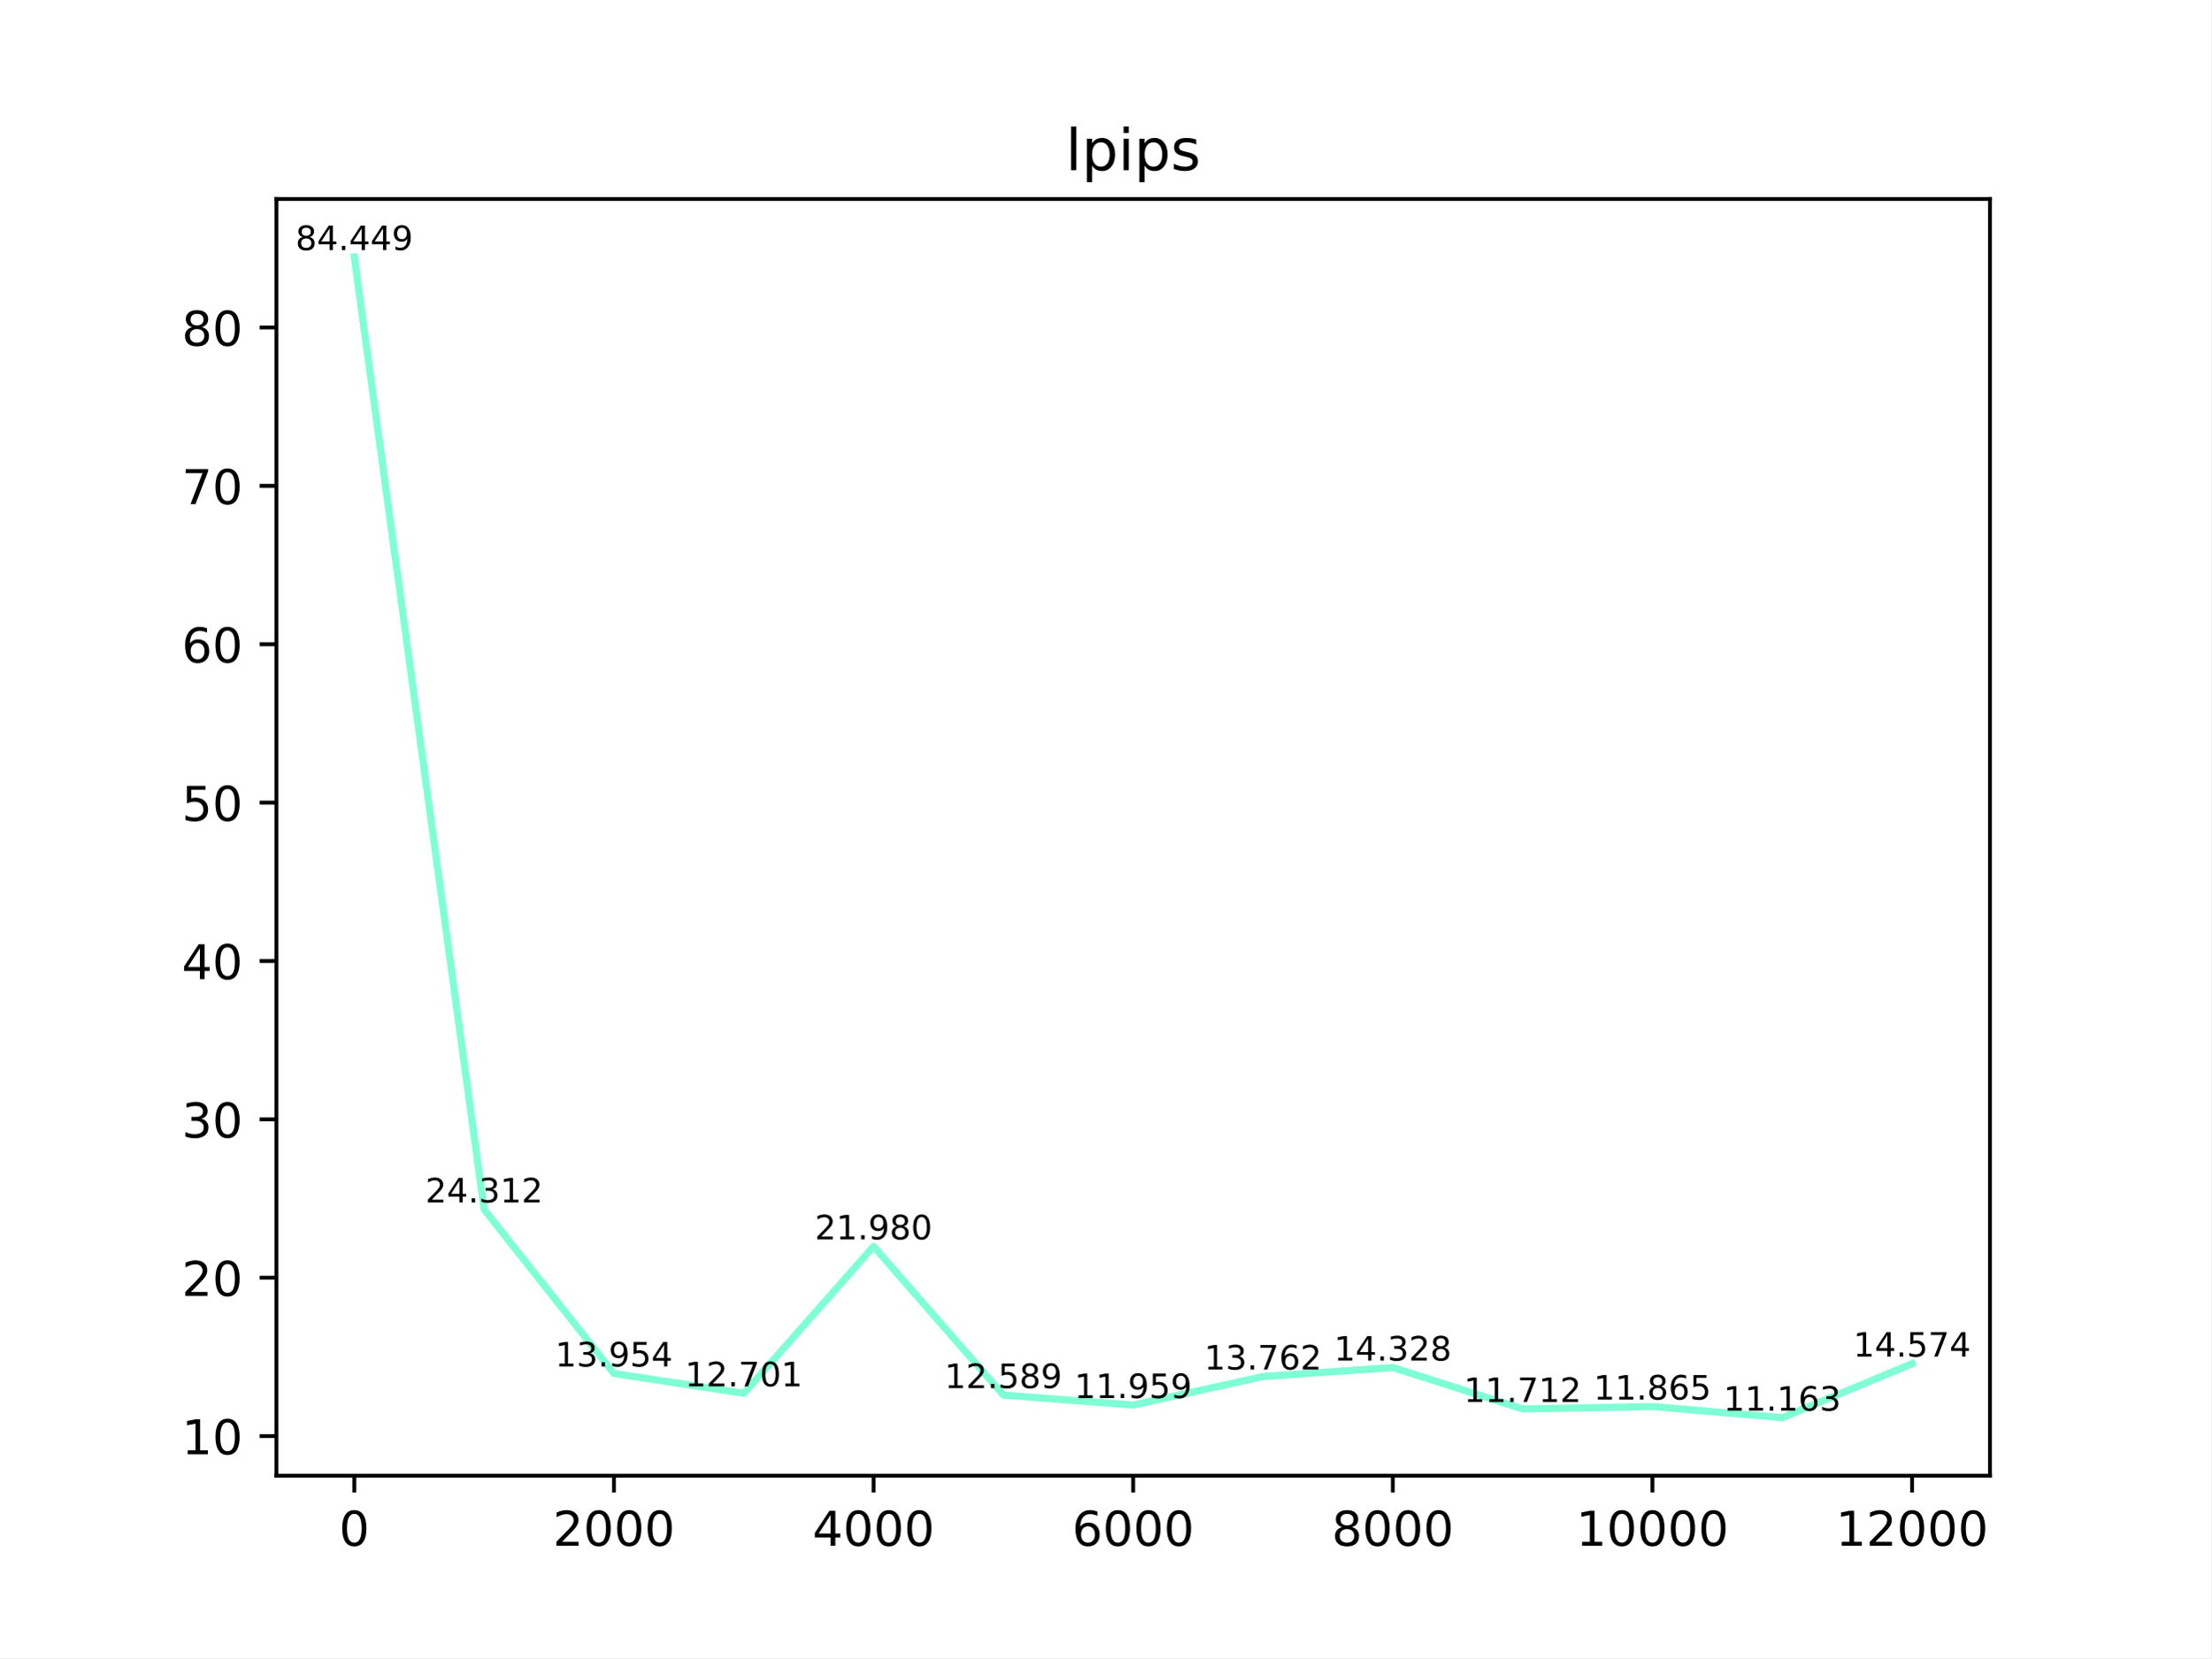
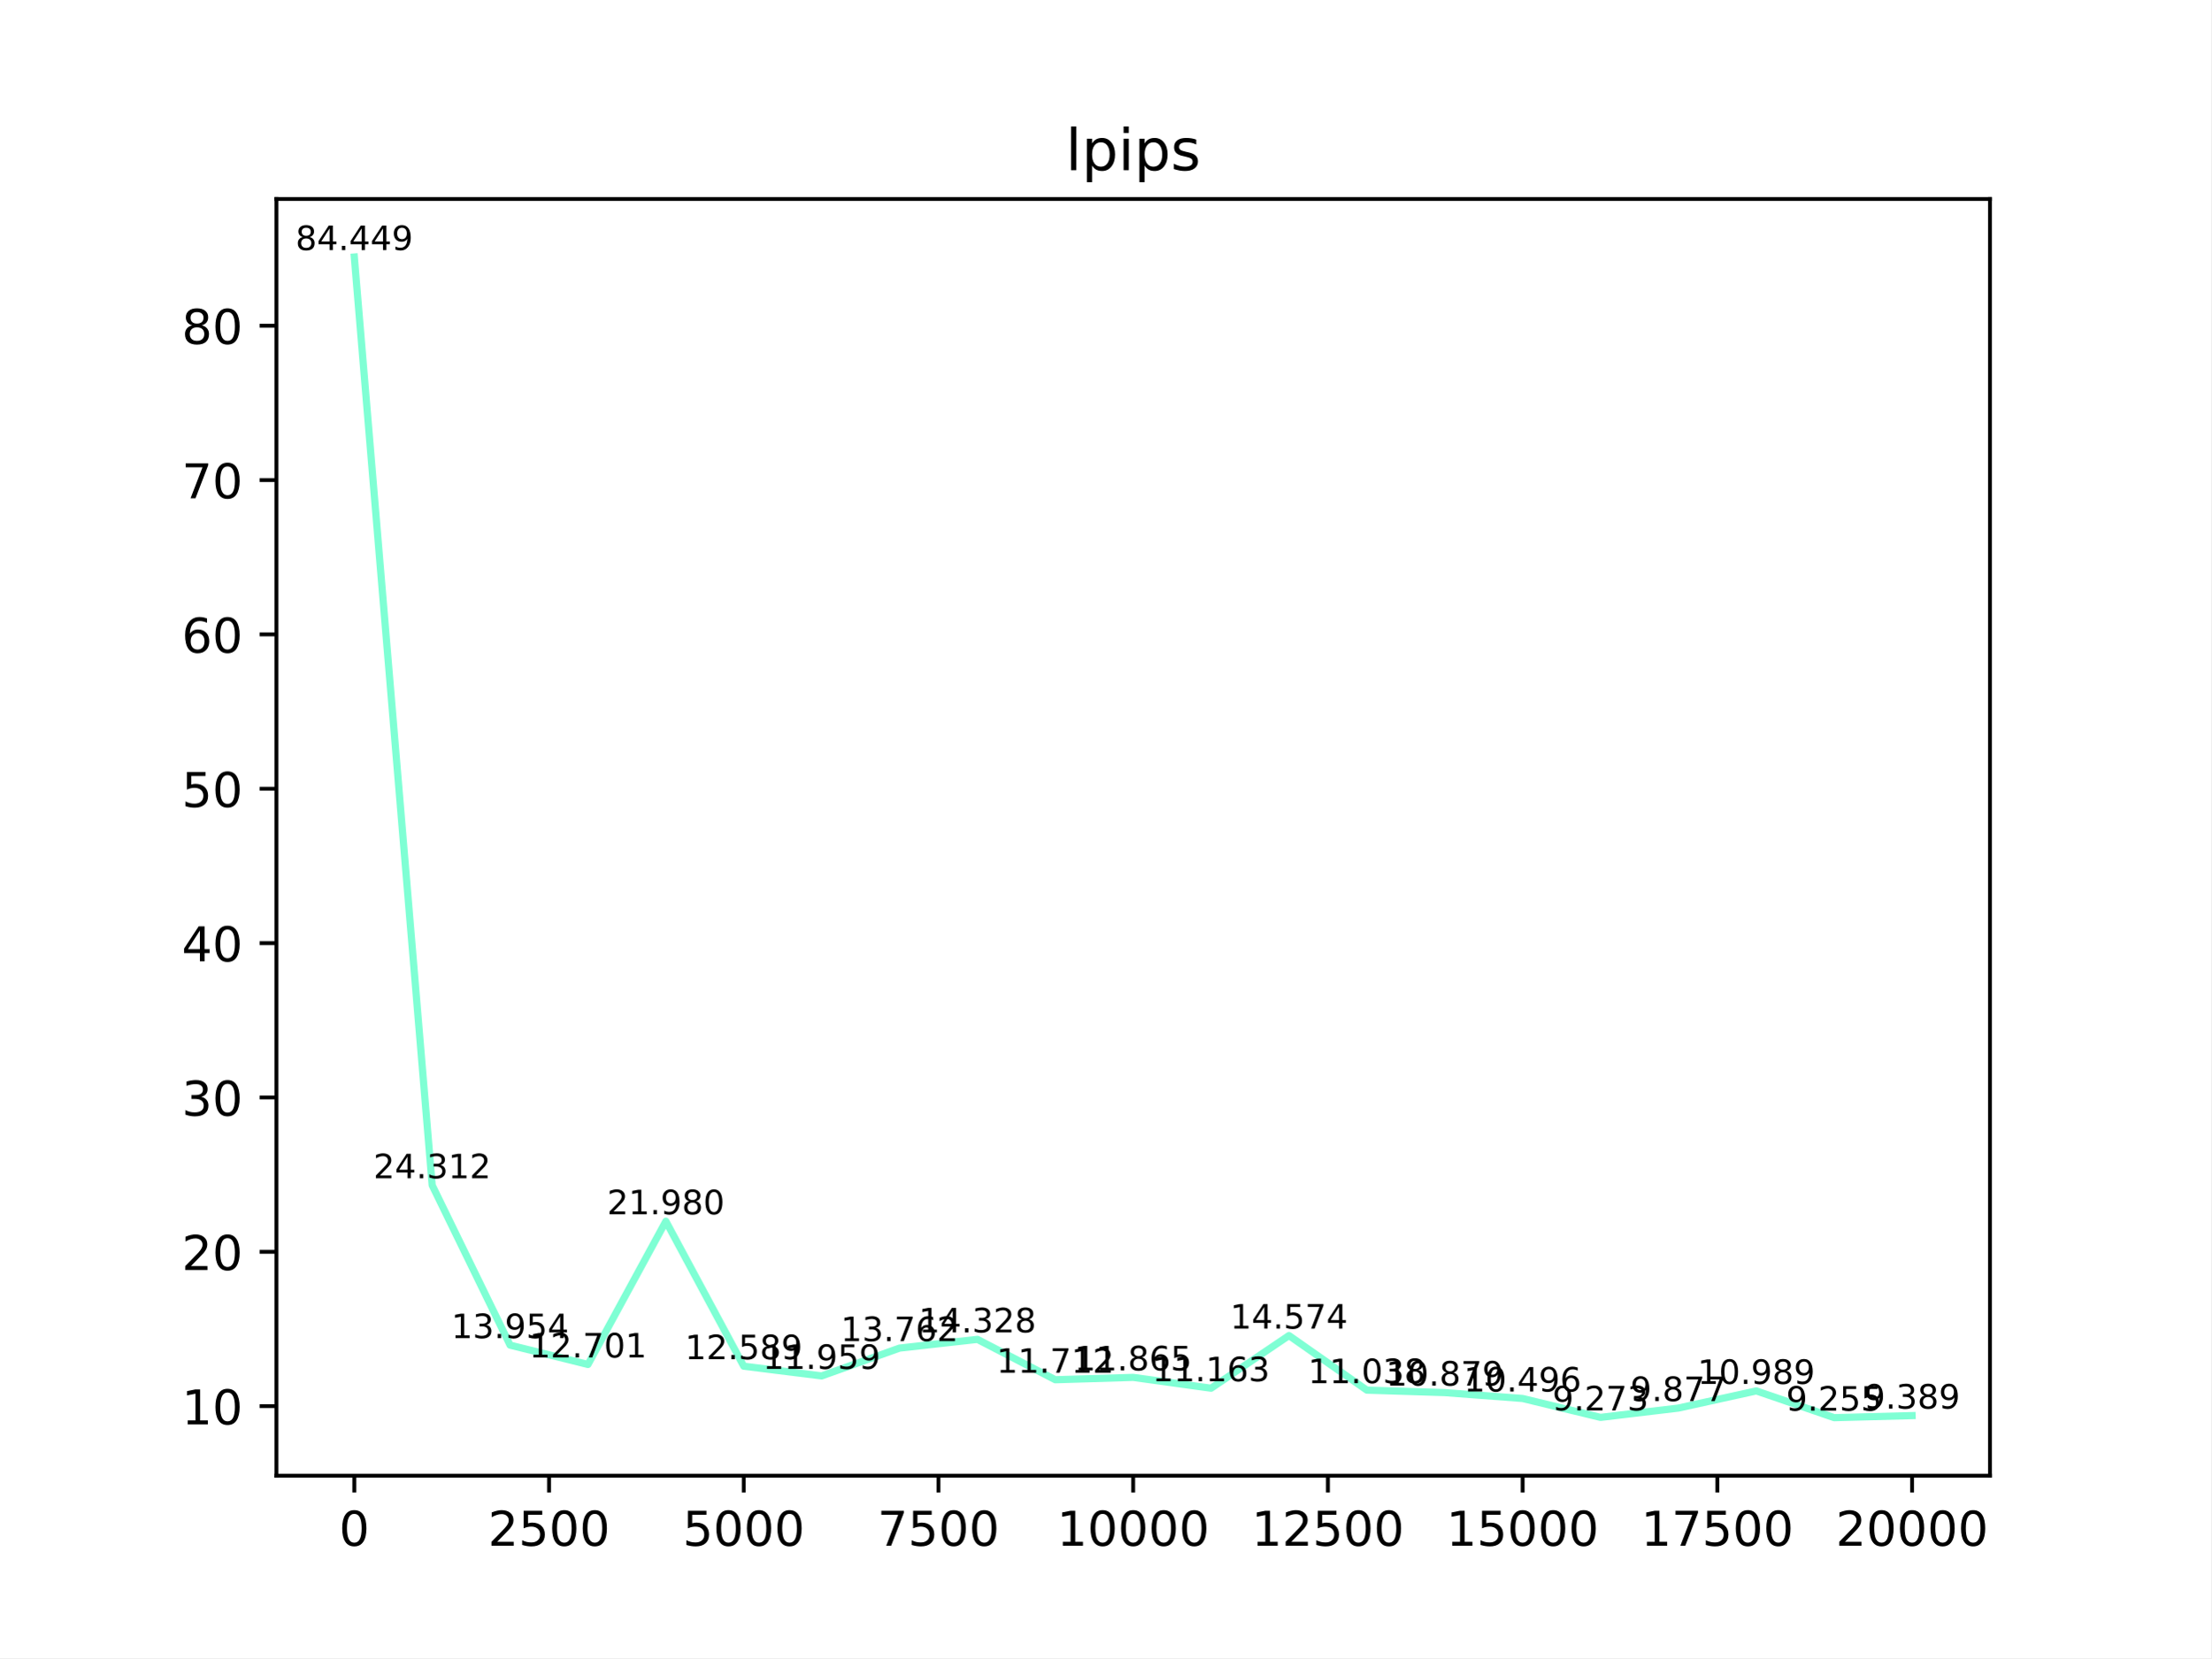
<svg xmlns="http://www.w3.org/2000/svg" xmlns:xlink="http://www.w3.org/1999/xlink" width="460.8pt" height="345.6pt" viewBox="0 0 460.8 345.6" version="1.1">
  <defs>
    <style type="text/css">*{stroke-linejoin: round; stroke-linecap: butt}</style>
  </defs>
  <g id="figure_1">
    <g id="patch_1">
      <path d="M 0 345.6  L 460.8 345.6  L 460.8 0  L 0 0  z " style="fill: #ffffff" />
    </g>
    <g id="axes_1">
      <g id="patch_2">
        <path d="M 57.6 307.584  L 414.72 307.584  L 414.72 41.472  L 57.6 41.472  z " style="fill: #ffffff" />
      </g>
      <g id="matplotlib.axis_1">
        <g id="xtick_1">
          <g id="line2d_1">
            <defs>
-               <path id="m5205b7ef5d" d="M 0 0  L 0 3.5  " style="stroke: #000000; stroke-width: 0.8" />
+               <path id="mec52e65828" d="M 0 0  L 0 3.5  " style="stroke: #000000; stroke-width: 0.8" />
            </defs>
            <g>
-               <use xlink:href="#m5205b7ef5d" x="73.833" y="307.584" style="stroke: #000000; stroke-width: 0.8" />
+               <use xlink:href="#mec52e65828" x="73.833" y="307.584" style="stroke: #000000; stroke-width: 0.8" />
            </g>
          </g>
          <g id="text_1">
            <g transform="translate(70.65148 322.1824)scale(0.1 -0.1)">
              <defs>
                <path id="DejaVuSans-30" d="M 2034 4250  Q 1547 4250 1301 3770  Q 1056 3291 1056 2328  Q 1056 1369 1301 889  Q 1547 409 2034 409  Q 2525 409 2770 889  Q 3016 1369 3016 2328  Q 3016 3291 2770 3770  Q 2525 4250 2034 4250  z M 2034 4750  Q 2819 4750 3233 4129  Q 3647 3509 3647 2328  Q 3647 1150 3233 529  Q 2819 -91 2034 -91  Q 1250 -91 836 529  Q 422 1150 422 2328  Q 422 3509 836 4129  Q 1250 4750 2034 4750  z " transform="scale(0.015625)" />
              </defs>
              <use xlink:href="#DejaVuSans-30" />
            </g>
          </g>
        </g>
        <g id="xtick_2">
          <g id="line2d_2">
            <g>
-               <use xlink:href="#m5205b7ef5d" x="127.942" y="307.584" style="stroke: #000000; stroke-width: 0.8" />
+               <use xlink:href="#mec52e65828" x="114.415" y="307.584" style="stroke: #000000; stroke-width: 0.8" />
            </g>
          </g>
          <g id="text_2">
-             <g transform="translate(115.2168 322.1824)scale(0.1 -0.1)">
+             <g transform="translate(101.6895 322.1824)scale(0.1 -0.1)">
              <defs>
                <path id="DejaVuSans-32" d="M 1228 531  L 3431 531  L 3431 0  L 469 0  L 469 531  Q 828 903 1448 1529  Q 2069 2156 2228 2338  Q 2531 2678 2651 2914  Q 2772 3150 2772 3378  Q 2772 3750 2511 3984  Q 2250 4219 1831 4219  Q 1534 4219 1204 4116  Q 875 4013 500 3803  L 500 4441  Q 881 4594 1212 4672  Q 1544 4750 1819 4750  Q 2544 4750 2975 4387  Q 3406 4025 3406 3419  Q 3406 3131 3298 2873  Q 3191 2616 2906 2266  Q 2828 2175 2409 1742  Q 1991 1309 1228 531  z " transform="scale(0.015625)" />
+                 <path id="DejaVuSans-35" d="M 691 4666  L 3169 4666  L 3169 4134  L 1269 4134  L 1269 2991  Q 1406 3038 1543 3061  Q 1681 3084 1819 3084  Q 2600 3084 3056 2656  Q 3513 2228 3513 1497  Q 3513 744 3044 326  Q 2575 -91 1722 -91  Q 1428 -91 1123 -41  Q 819 9 494 109  L 494 744  Q 775 591 1075 516  Q 1375 441 1709 441  Q 2250 441 2565 725  Q 2881 1009 2881 1497  Q 2881 1984 2565 2268  Q 2250 2553 1709 2553  Q 1456 2553 1204 2497  Q 953 2441 691 2322  L 691 4666  z " transform="scale(0.015625)" />
              </defs>
              <use xlink:href="#DejaVuSans-32" />
-               <use xlink:href="#DejaVuSans-30" x="63.623" />
+               <use xlink:href="#DejaVuSans-35" x="63.623" />
              <use xlink:href="#DejaVuSans-30" x="127.246" />
              <use xlink:href="#DejaVuSans-30" x="190.869" />
            </g>
          </g>
        </g>
        <g id="xtick_3">
          <g id="line2d_3">
            <g>
-               <use xlink:href="#m5205b7ef5d" x="182.051" y="307.584" style="stroke: #000000; stroke-width: 0.8" />
+               <use xlink:href="#mec52e65828" x="154.996" y="307.584" style="stroke: #000000; stroke-width: 0.8" />
            </g>
          </g>
          <g id="text_3">
-             <g transform="translate(169.3259 322.1824)scale(0.1 -0.1)">
-               <defs>
-                 <path id="DejaVuSans-34" d="M 2419 4116  L 825 1625  L 2419 1625  L 2419 4116  z M 2253 4666  L 3047 4666  L 3047 1625  L 3713 1625  L 3713 1100  L 3047 1100  L 3047 0  L 2419 0  L 2419 1100  L 313 1100  L 313 1709  L 2253 4666  z " transform="scale(0.015625)" />
-               </defs>
-               <use xlink:href="#DejaVuSans-34" />
+             <g transform="translate(142.2714 322.1824)scale(0.1 -0.1)">
+               <use xlink:href="#DejaVuSans-35" />
              <use xlink:href="#DejaVuSans-30" x="63.623" />
              <use xlink:href="#DejaVuSans-30" x="127.246" />
              <use xlink:href="#DejaVuSans-30" x="190.869" />
            </g>
          </g>
        </g>
        <g id="xtick_4">
          <g id="line2d_4">
            <g>
-               <use xlink:href="#m5205b7ef5d" x="236.16" y="307.584" style="stroke: #000000; stroke-width: 0.8" />
+               <use xlink:href="#mec52e65828" x="195.578" y="307.584" style="stroke: #000000; stroke-width: 0.8" />
            </g>
          </g>
          <g id="text_4">
-             <g transform="translate(223.435 322.1824)scale(0.1 -0.1)">
-               <defs>
-                 <path id="DejaVuSans-36" d="M 2113 2584  Q 1688 2584 1439 2293  Q 1191 2003 1191 1497  Q 1191 994 1439 701  Q 1688 409 2113 409  Q 2538 409 2786 701  Q 3034 994 3034 1497  Q 3034 2003 2786 2293  Q 2538 2584 2113 2584  z M 3366 4563  L 3366 3988  Q 3128 4100 2886 4159  Q 2644 4219 2406 4219  Q 1781 4219 1451 3797  Q 1122 3375 1075 2522  Q 1259 2794 1537 2939  Q 1816 3084 2150 3084  Q 2853 3084 3261 2657  Q 3669 2231 3669 1497  Q 3669 778 3244 343  Q 2819 -91 2113 -91  Q 1303 -91 875 529  Q 447 1150 447 2328  Q 447 3434 972 4092  Q 1497 4750 2381 4750  Q 2619 4750 2861 4703  Q 3103 4656 3366 4563  z " transform="scale(0.015625)" />
-               </defs>
-               <use xlink:href="#DejaVuSans-36" />
-               <use xlink:href="#DejaVuSans-30" x="63.623" />
+             <g transform="translate(182.8532 322.1824)scale(0.1 -0.1)">
+               <defs>
+                 <path id="DejaVuSans-37" d="M 525 4666  L 3525 4666  L 3525 4397  L 1831 0  L 1172 0  L 2766 4134  L 525 4134  L 525 4666  z " transform="scale(0.015625)" />
+               </defs>
+               <use xlink:href="#DejaVuSans-37" />
+               <use xlink:href="#DejaVuSans-35" x="63.623" />
              <use xlink:href="#DejaVuSans-30" x="127.246" />
              <use xlink:href="#DejaVuSans-30" x="190.869" />
            </g>
          </g>
        </g>
        <g id="xtick_5">
          <g id="line2d_5">
            <g>
-               <use xlink:href="#m5205b7ef5d" x="290.269" y="307.584" style="stroke: #000000; stroke-width: 0.8" />
+               <use xlink:href="#mec52e65828" x="236.16" y="307.584" style="stroke: #000000; stroke-width: 0.8" />
            </g>
          </g>
          <g id="text_5">
-             <g transform="translate(277.5441 322.1824)scale(0.1 -0.1)">
-               <defs>
-                 <path id="DejaVuSans-38" d="M 2034 2216  Q 1584 2216 1326 1975  Q 1069 1734 1069 1313  Q 1069 891 1326 650  Q 1584 409 2034 409  Q 2484 409 2743 651  Q 3003 894 3003 1313  Q 3003 1734 2745 1975  Q 2488 2216 2034 2216  z M 1403 2484  Q 997 2584 770 2862  Q 544 3141 544 3541  Q 544 4100 942 4425  Q 1341 4750 2034 4750  Q 2731 4750 3128 4425  Q 3525 4100 3525 3541  Q 3525 3141 3298 2862  Q 3072 2584 2669 2484  Q 3125 2378 3379 2068  Q 3634 1759 3634 1313  Q 3634 634 3220 271  Q 2806 -91 2034 -91  Q 1263 -91 848 271  Q 434 634 434 1313  Q 434 1759 690 2068  Q 947 2378 1403 2484  z M 1172 3481  Q 1172 3119 1398 2916  Q 1625 2713 2034 2713  Q 2441 2713 2670 2916  Q 2900 3119 2900 3481  Q 2900 3844 2670 4047  Q 2441 4250 2034 4250  Q 1625 4250 1398 4047  Q 1172 3844 1172 3481  z " transform="scale(0.015625)" />
-               </defs>
-               <use xlink:href="#DejaVuSans-38" />
+             <g transform="translate(220.2537 322.1824)scale(0.1 -0.1)">
+               <defs>
+                 <path id="DejaVuSans-31" d="M 794 531  L 1825 531  L 1825 4091  L 703 3866  L 703 4441  L 1819 4666  L 2450 4666  L 2450 531  L 3481 531  L 3481 0  L 794 0  L 794 531  z " transform="scale(0.015625)" />
+               </defs>
+               <use xlink:href="#DejaVuSans-31" />
              <use xlink:href="#DejaVuSans-30" x="63.623" />
              <use xlink:href="#DejaVuSans-30" x="127.246" />
              <use xlink:href="#DejaVuSans-30" x="190.869" />
+               <use xlink:href="#DejaVuSans-30" x="254.492" />
            </g>
          </g>
        </g>
        <g id="xtick_6">
          <g id="line2d_6">
            <g>
-               <use xlink:href="#m5205b7ef5d" x="344.378" y="307.584" style="stroke: #000000; stroke-width: 0.8" />
+               <use xlink:href="#mec52e65828" x="276.742" y="307.584" style="stroke: #000000; stroke-width: 0.8" />
            </g>
          </g>
          <g id="text_6">
-             <g transform="translate(328.4719 322.1824)scale(0.1 -0.1)">
-               <defs>
-                 <path id="DejaVuSans-31" d="M 794 531  L 1825 531  L 1825 4091  L 703 3866  L 703 4441  L 1819 4666  L 2450 4666  L 2450 531  L 3481 531  L 3481 0  L 794 0  L 794 531  z " transform="scale(0.015625)" />
-               </defs>
+             <g transform="translate(260.8356 322.1824)scale(0.1 -0.1)">
              <use xlink:href="#DejaVuSans-31" />
-               <use xlink:href="#DejaVuSans-30" x="63.623" />
-               <use xlink:href="#DejaVuSans-30" x="127.246" />
+               <use xlink:href="#DejaVuSans-32" x="63.623" />
+               <use xlink:href="#DejaVuSans-35" x="127.246" />
              <use xlink:href="#DejaVuSans-30" x="190.869" />
              <use xlink:href="#DejaVuSans-30" x="254.492" />
            </g>
          </g>
        </g>
        <g id="xtick_7">
          <g id="line2d_7">
            <g>
-               <use xlink:href="#m5205b7ef5d" x="398.487" y="307.584" style="stroke: #000000; stroke-width: 0.8" />
+               <use xlink:href="#mec52e65828" x="317.324" y="307.584" style="stroke: #000000; stroke-width: 0.8" />
            </g>
          </g>
          <g id="text_7">
+             <g transform="translate(301.4174 322.1824)scale(0.1 -0.1)">
+               <use xlink:href="#DejaVuSans-31" />
+               <use xlink:href="#DejaVuSans-35" x="63.623" />
+               <use xlink:href="#DejaVuSans-30" x="127.246" />
+               <use xlink:href="#DejaVuSans-30" x="190.869" />
+               <use xlink:href="#DejaVuSans-30" x="254.492" />
+             </g>
+           </g>
+         </g>
+         <g id="xtick_8">
+           <g id="line2d_8">
+             <g>
+               <use xlink:href="#mec52e65828" x="357.905" y="307.584" style="stroke: #000000; stroke-width: 0.8" />
+             </g>
+           </g>
+           <g id="text_8">
+             <g transform="translate(341.9992 322.1824)scale(0.1 -0.1)">
+               <use xlink:href="#DejaVuSans-31" />
+               <use xlink:href="#DejaVuSans-37" x="63.623" />
+               <use xlink:href="#DejaVuSans-35" x="127.246" />
+               <use xlink:href="#DejaVuSans-30" x="190.869" />
+               <use xlink:href="#DejaVuSans-30" x="254.492" />
+             </g>
+           </g>
+         </g>
+         <g id="xtick_9">
+           <g id="line2d_9">
+             <g>
+               <use xlink:href="#mec52e65828" x="398.487" y="307.584" style="stroke: #000000; stroke-width: 0.8" />
+             </g>
+           </g>
+           <g id="text_9">
            <g transform="translate(382.581 322.1824)scale(0.1 -0.1)">
-               <use xlink:href="#DejaVuSans-31" />
-               <use xlink:href="#DejaVuSans-32" x="63.623" />
+               <use xlink:href="#DejaVuSans-32" />
+               <use xlink:href="#DejaVuSans-30" x="63.623" />
              <use xlink:href="#DejaVuSans-30" x="127.246" />
              <use xlink:href="#DejaVuSans-30" x="190.869" />
              <use xlink:href="#DejaVuSans-30" x="254.492" />
            </g>
          </g>
        </g>
      </g>
      <g id="matplotlib.axis_2">
        <g id="ytick_1">
-           <g id="line2d_8">
+           <g id="line2d_10">
            <defs>
-               <path id="m2dfa4ef87f" d="M 0 0  L -3.5 0  " style="stroke: #000000; stroke-width: 0.8" />
+               <path id="m76d382f053" d="M 0 0  L -3.5 0  " style="stroke: #000000; stroke-width: 0.8" />
            </defs>
            <g>
-               <use xlink:href="#m2dfa4ef87f" x="57.6" y="299.327" style="stroke: #000000; stroke-width: 0.8" />
-             </g>
-           </g>
-           <g id="text_8">
-             <g transform="translate(37.875 303.1263)scale(0.1 -0.1)">
+               <use xlink:href="#m76d382f053" x="57.6" y="293.091" style="stroke: #000000; stroke-width: 0.8" />
+             </g>
+           </g>
+           <g id="text_10">
+             <g transform="translate(37.875 296.8903)scale(0.1 -0.1)">
              <use xlink:href="#DejaVuSans-31" />
              <use xlink:href="#DejaVuSans-30" x="63.623" />
            </g>
          </g>
        </g>
        <g id="ytick_2">
-           <g id="line2d_9">
-             <g>
-               <use xlink:href="#m2dfa4ef87f" x="57.6" y="266.317" style="stroke: #000000; stroke-width: 0.8" />
-             </g>
-           </g>
-           <g id="text_9">
-             <g transform="translate(37.875 270.1159)scale(0.1 -0.1)">
+           <g id="line2d_11">
+             <g>
+               <use xlink:href="#m76d382f053" x="57.6" y="260.918" style="stroke: #000000; stroke-width: 0.8" />
+             </g>
+           </g>
+           <g id="text_11">
+             <g transform="translate(37.875 264.7176)scale(0.1 -0.1)">
              <use xlink:href="#DejaVuSans-32" />
              <use xlink:href="#DejaVuSans-30" x="63.623" />
            </g>
          </g>
        </g>
        <g id="ytick_3">
-           <g id="line2d_10">
-             <g>
-               <use xlink:href="#m2dfa4ef87f" x="57.6" y="233.306" style="stroke: #000000; stroke-width: 0.8" />
-             </g>
-           </g>
-           <g id="text_10">
-             <g transform="translate(37.875 237.1055)scale(0.1 -0.1)">
+           <g id="line2d_12">
+             <g>
+               <use xlink:href="#m76d382f053" x="57.6" y="228.746" style="stroke: #000000; stroke-width: 0.8" />
+             </g>
+           </g>
+           <g id="text_12">
+             <g transform="translate(37.875 232.5448)scale(0.1 -0.1)">
              <defs>
                <path id="DejaVuSans-33" d="M 2597 2516  Q 3050 2419 3304 2112  Q 3559 1806 3559 1356  Q 3559 666 3084 287  Q 2609 -91 1734 -91  Q 1441 -91 1130 -33  Q 819 25 488 141  L 488 750  Q 750 597 1062 519  Q 1375 441 1716 441  Q 2309 441 2620 675  Q 2931 909 2931 1356  Q 2931 1769 2642 2001  Q 2353 2234 1838 2234  L 1294 2234  L 1294 2753  L 1863 2753  Q 2328 2753 2575 2939  Q 2822 3125 2822 3475  Q 2822 3834 2567 4026  Q 2313 4219 1838 4219  Q 1578 4219 1281 4162  Q 984 4106 628 3988  L 628 4550  Q 988 4650 1302 4700  Q 1616 4750 1894 4750  Q 2613 4750 3031 4423  Q 3450 4097 3450 3541  Q 3450 3153 3228 2886  Q 3006 2619 2597 2516  z " transform="scale(0.015625)" />
              </defs>
              <use xlink:href="#DejaVuSans-33" />
              <use xlink:href="#DejaVuSans-30" x="63.623" />
            </g>
          </g>
        </g>
        <g id="ytick_4">
-           <g id="line2d_11">
-             <g>
-               <use xlink:href="#m2dfa4ef87f" x="57.6" y="200.296" style="stroke: #000000; stroke-width: 0.8" />
-             </g>
-           </g>
-           <g id="text_11">
-             <g transform="translate(37.875 204.0951)scale(0.1 -0.1)">
+           <g id="line2d_13">
+             <g>
+               <use xlink:href="#m76d382f053" x="57.6" y="196.573" style="stroke: #000000; stroke-width: 0.8" />
+             </g>
+           </g>
+           <g id="text_13">
+             <g transform="translate(37.875 200.372)scale(0.1 -0.1)">
+               <defs>
+                 <path id="DejaVuSans-34" d="M 2419 4116  L 825 1625  L 2419 1625  L 2419 4116  z M 2253 4666  L 3047 4666  L 3047 1625  L 3713 1625  L 3713 1100  L 3047 1100  L 3047 0  L 2419 0  L 2419 1100  L 313 1100  L 313 1709  L 2253 4666  z " transform="scale(0.015625)" />
+               </defs>
              <use xlink:href="#DejaVuSans-34" />
              <use xlink:href="#DejaVuSans-30" x="63.623" />
            </g>
          </g>
        </g>
        <g id="ytick_5">
-           <g id="line2d_12">
-             <g>
-               <use xlink:href="#m2dfa4ef87f" x="57.6" y="167.286" style="stroke: #000000; stroke-width: 0.8" />
-             </g>
-           </g>
-           <g id="text_12">
-             <g transform="translate(37.875 171.0847)scale(0.1 -0.1)">
-               <defs>
-                 <path id="DejaVuSans-35" d="M 691 4666  L 3169 4666  L 3169 4134  L 1269 4134  L 1269 2991  Q 1406 3038 1543 3061  Q 1681 3084 1819 3084  Q 2600 3084 3056 2656  Q 3513 2228 3513 1497  Q 3513 744 3044 326  Q 2575 -91 1722 -91  Q 1428 -91 1123 -41  Q 819 9 494 109  L 494 744  Q 775 591 1075 516  Q 1375 441 1709 441  Q 2250 441 2565 725  Q 2881 1009 2881 1497  Q 2881 1984 2565 2268  Q 2250 2553 1709 2553  Q 1456 2553 1204 2497  Q 953 2441 691 2322  L 691 4666  z " transform="scale(0.015625)" />
-               </defs>
+           <g id="line2d_14">
+             <g>
+               <use xlink:href="#m76d382f053" x="57.6" y="164.4" style="stroke: #000000; stroke-width: 0.8" />
+             </g>
+           </g>
+           <g id="text_14">
+             <g transform="translate(37.875 168.1992)scale(0.1 -0.1)">
              <use xlink:href="#DejaVuSans-35" />
              <use xlink:href="#DejaVuSans-30" x="63.623" />
            </g>
          </g>
        </g>
        <g id="ytick_6">
-           <g id="line2d_13">
-             <g>
-               <use xlink:href="#m2dfa4ef87f" x="57.6" y="134.275" style="stroke: #000000; stroke-width: 0.8" />
-             </g>
-           </g>
-           <g id="text_13">
-             <g transform="translate(37.875 138.0743)scale(0.1 -0.1)">
+           <g id="line2d_15">
+             <g>
+               <use xlink:href="#m76d382f053" x="57.6" y="132.227" style="stroke: #000000; stroke-width: 0.8" />
+             </g>
+           </g>
+           <g id="text_15">
+             <g transform="translate(37.875 136.0264)scale(0.1 -0.1)">
+               <defs>
+                 <path id="DejaVuSans-36" d="M 2113 2584  Q 1688 2584 1439 2293  Q 1191 2003 1191 1497  Q 1191 994 1439 701  Q 1688 409 2113 409  Q 2538 409 2786 701  Q 3034 994 3034 1497  Q 3034 2003 2786 2293  Q 2538 2584 2113 2584  z M 3366 4563  L 3366 3988  Q 3128 4100 2886 4159  Q 2644 4219 2406 4219  Q 1781 4219 1451 3797  Q 1122 3375 1075 2522  Q 1259 2794 1537 2939  Q 1816 3084 2150 3084  Q 2853 3084 3261 2657  Q 3669 2231 3669 1497  Q 3669 778 3244 343  Q 2819 -91 2113 -91  Q 1303 -91 875 529  Q 447 1150 447 2328  Q 447 3434 972 4092  Q 1497 4750 2381 4750  Q 2619 4750 2861 4703  Q 3103 4656 3366 4563  z " transform="scale(0.015625)" />
+               </defs>
              <use xlink:href="#DejaVuSans-36" />
              <use xlink:href="#DejaVuSans-30" x="63.623" />
            </g>
          </g>
        </g>
        <g id="ytick_7">
-           <g id="line2d_14">
-             <g>
-               <use xlink:href="#m2dfa4ef87f" x="57.6" y="101.265" style="stroke: #000000; stroke-width: 0.8" />
-             </g>
-           </g>
-           <g id="text_14">
-             <g transform="translate(37.875 105.0639)scale(0.1 -0.1)">
-               <defs>
-                 <path id="DejaVuSans-37" d="M 525 4666  L 3525 4666  L 3525 4397  L 1831 0  L 1172 0  L 2766 4134  L 525 4134  L 525 4666  z " transform="scale(0.015625)" />
-               </defs>
+           <g id="line2d_16">
+             <g>
+               <use xlink:href="#m76d382f053" x="57.6" y="100.054" style="stroke: #000000; stroke-width: 0.8" />
+             </g>
+           </g>
+           <g id="text_16">
+             <g transform="translate(37.875 103.8537)scale(0.1 -0.1)">
              <use xlink:href="#DejaVuSans-37" />
              <use xlink:href="#DejaVuSans-30" x="63.623" />
            </g>
          </g>
        </g>
        <g id="ytick_8">
-           <g id="line2d_15">
-             <g>
-               <use xlink:href="#m2dfa4ef87f" x="57.6" y="68.254" style="stroke: #000000; stroke-width: 0.8" />
-             </g>
-           </g>
-           <g id="text_15">
-             <g transform="translate(37.875 72.05354)scale(0.1 -0.1)">
+           <g id="line2d_17">
+             <g>
+               <use xlink:href="#m76d382f053" x="57.6" y="67.882" style="stroke: #000000; stroke-width: 0.8" />
+             </g>
+           </g>
+           <g id="text_17">
+             <g transform="translate(37.875 71.68089)scale(0.1 -0.1)">
+               <defs>
+                 <path id="DejaVuSans-38" d="M 2034 2216  Q 1584 2216 1326 1975  Q 1069 1734 1069 1313  Q 1069 891 1326 650  Q 1584 409 2034 409  Q 2484 409 2743 651  Q 3003 894 3003 1313  Q 3003 1734 2745 1975  Q 2488 2216 2034 2216  z M 1403 2484  Q 997 2584 770 2862  Q 544 3141 544 3541  Q 544 4100 942 4425  Q 1341 4750 2034 4750  Q 2731 4750 3128 4425  Q 3525 4100 3525 3541  Q 3525 3141 3298 2862  Q 3072 2584 2669 2484  Q 3125 2378 3379 2068  Q 3634 1759 3634 1313  Q 3634 634 3220 271  Q 2806 -91 2034 -91  Q 1263 -91 848 271  Q 434 634 434 1313  Q 434 1759 690 2068  Q 947 2378 1403 2484  z M 1172 3481  Q 1172 3119 1398 2916  Q 1625 2713 2034 2713  Q 2441 2713 2670 2916  Q 2900 3119 2900 3481  Q 2900 3844 2670 4047  Q 2441 4250 2034 4250  Q 1625 4250 1398 4047  Q 1172 3844 1172 3481  z " transform="scale(0.015625)" />
+               </defs>
              <use xlink:href="#DejaVuSans-38" />
              <use xlink:href="#DejaVuSans-30" x="63.623" />
            </g>
          </g>
        </g>
      </g>
-       <g id="line2d_16">
-         <path d="M 73.833 53.568  L 100.887 252.083  L 127.942 286.275  L 154.996 290.411  L 182.051 259.781  L 209.105 290.781  L 236.16 292.86  L 263.215 286.909  L 290.269 285.04  L 317.324 293.676  L 344.378 293.171  L 371.433 295.488  L 398.487 284.228  " clip-path="url(#p39a5f6159b)" style="fill: none; stroke: #7fffd4; stroke-width: 1.5; stroke-linecap: square" />
+       <g id="line2d_18">
+         <path d="M 73.833 53.568  L 90.065 247.045  L 106.298 280.37  L 122.531 284.401  L 138.764 254.548  L 154.996 284.762  L 171.229 286.788  L 187.462 280.988  L 203.695 279.167  L 219.927 287.583  L 236.16 287.091  L 252.393 289.349  L 268.625 278.375  L 284.858 289.752  L 301.091 290.263  L 317.324 291.495  L 333.556 295.43  L 349.789 293.487  L 366.022 289.909  L 382.255 295.488  L 398.487 295.057  " clip-path="url(#p00f5866518)" style="fill: none; stroke: #7fffd4; stroke-width: 1.5; stroke-linecap: square" />
      </g>
      <g id="patch_3">
        <path d="M 57.6 307.584  L 57.6 41.472  " style="fill: none; stroke: #000000; stroke-width: 0.8; stroke-linejoin: miter; stroke-linecap: square" />
      </g>
      <g id="patch_4">
        <path d="M 414.72 307.584  L 414.72 41.472  " style="fill: none; stroke: #000000; stroke-width: 0.8; stroke-linejoin: miter; stroke-linecap: square" />
      </g>
      <g id="patch_5">
        <path d="M 57.6 307.584  L 414.72 307.584  " style="fill: none; stroke: #000000; stroke-width: 0.8; stroke-linejoin: miter; stroke-linecap: square" />
      </g>
      <g id="patch_6">
        <path d="M 57.6 41.472  L 414.72 41.472  " style="fill: none; stroke: #000000; stroke-width: 0.8; stroke-linejoin: miter; stroke-linecap: square" />
      </g>
-       <g id="text_16">
+       <g id="text_18">
        <g transform="translate(61.58601 52.11222)scale(0.07 -0.07)">
          <defs>
            <path id="DejaVuSans-2e" d="M 684 794  L 1344 794  L 1344 0  L 684 0  L 684 794  z " transform="scale(0.015625)" />
            <path id="DejaVuSans-39" d="M 703 97  L 703 672  Q 941 559 1184 500  Q 1428 441 1663 441  Q 2288 441 2617 861  Q 2947 1281 2994 2138  Q 2813 1869 2534 1725  Q 2256 1581 1919 1581  Q 1219 1581 811 2004  Q 403 2428 403 3163  Q 403 3881 828 4315  Q 1253 4750 1959 4750  Q 2769 4750 3195 4129  Q 3622 3509 3622 2328  Q 3622 1225 3098 567  Q 2575 -91 1691 -91  Q 1453 -91 1209 -44  Q 966 3 703 97  z M 1959 2075  Q 2384 2075 2632 2365  Q 2881 2656 2881 3163  Q 2881 3666 2632 3958  Q 2384 4250 1959 4250  Q 1534 4250 1286 3958  Q 1038 3666 1038 3163  Q 1038 2656 1286 2365  Q 1534 2075 1959 2075  z " transform="scale(0.015625)" />
          </defs>
          <use xlink:href="#DejaVuSans-38" />
          <use xlink:href="#DejaVuSans-34" x="63.623" />
          <use xlink:href="#DejaVuSans-2e" x="127.246" />
          <use xlink:href="#DejaVuSans-34" x="159.033" />
          <use xlink:href="#DejaVuSans-34" x="222.656" />
          <use xlink:href="#DejaVuSans-39" x="286.279" />
        </g>
      </g>
-       <g id="text_17">
-         <g transform="translate(88.64055 250.6268)scale(0.07 -0.07)">
+       <g id="text_19">
+         <g transform="translate(77.81874 245.5897)scale(0.07 -0.07)">
          <use xlink:href="#DejaVuSans-32" />
          <use xlink:href="#DejaVuSans-34" x="63.623" />
          <use xlink:href="#DejaVuSans-2e" x="127.246" />
          <use xlink:href="#DejaVuSans-33" x="159.033" />
          <use xlink:href="#DejaVuSans-31" x="222.656" />
          <use xlink:href="#DejaVuSans-32" x="286.279" />
        </g>
      </g>
-       <g id="text_18">
-         <g transform="translate(115.6951 284.819)scale(0.07 -0.07)">
+       <g id="text_20">
+         <g transform="translate(94.05146 278.9142)scale(0.07 -0.07)">
          <use xlink:href="#DejaVuSans-31" />
          <use xlink:href="#DejaVuSans-33" x="63.623" />
          <use xlink:href="#DejaVuSans-2e" x="127.246" />
          <use xlink:href="#DejaVuSans-39" x="159.033" />
          <use xlink:href="#DejaVuSans-35" x="222.656" />
          <use xlink:href="#DejaVuSans-34" x="286.279" />
        </g>
      </g>
-       <g id="text_19">
-         <g transform="translate(142.7496 288.9552)scale(0.07 -0.07)">
+       <g id="text_21">
+         <g transform="translate(110.2842 282.9455)scale(0.07 -0.07)">
          <use xlink:href="#DejaVuSans-31" />
          <use xlink:href="#DejaVuSans-32" x="63.623" />
          <use xlink:href="#DejaVuSans-2e" x="127.246" />
          <use xlink:href="#DejaVuSans-37" x="159.033" />
          <use xlink:href="#DejaVuSans-30" x="222.656" />
          <use xlink:href="#DejaVuSans-31" x="286.279" />
        </g>
      </g>
-       <g id="text_20">
-         <g transform="translate(169.8042 258.3249)scale(0.07 -0.07)">
+       <g id="text_22">
+         <g transform="translate(126.5169 253.0924)scale(0.07 -0.07)">
          <use xlink:href="#DejaVuSans-32" />
          <use xlink:href="#DejaVuSans-31" x="63.623" />
          <use xlink:href="#DejaVuSans-2e" x="127.246" />
          <use xlink:href="#DejaVuSans-39" x="159.033" />
          <use xlink:href="#DejaVuSans-38" x="222.656" />
          <use xlink:href="#DejaVuSans-30" x="286.279" />
        </g>
      </g>
-       <g id="text_21">
-         <g transform="translate(196.8587 289.3249)scale(0.07 -0.07)">
+       <g id="text_23">
+         <g transform="translate(142.7496 283.3058)scale(0.07 -0.07)">
          <use xlink:href="#DejaVuSans-31" />
          <use xlink:href="#DejaVuSans-32" x="63.623" />
          <use xlink:href="#DejaVuSans-2e" x="127.246" />
          <use xlink:href="#DejaVuSans-35" x="159.033" />
          <use xlink:href="#DejaVuSans-38" x="222.656" />
          <use xlink:href="#DejaVuSans-39" x="286.279" />
        </g>
      </g>
-       <g id="text_22">
-         <g transform="translate(223.9133 291.4046)scale(0.07 -0.07)">
+       <g id="text_24">
+         <g transform="translate(158.9824 285.3327)scale(0.07 -0.07)">
          <use xlink:href="#DejaVuSans-31" />
          <use xlink:href="#DejaVuSans-31" x="63.623" />
          <use xlink:href="#DejaVuSans-2e" x="127.246" />
          <use xlink:href="#DejaVuSans-39" x="159.033" />
          <use xlink:href="#DejaVuSans-35" x="222.656" />
          <use xlink:href="#DejaVuSans-39" x="286.279" />
        </g>
      </g>
-       <g id="text_23">
-         <g transform="translate(250.9678 285.4528)scale(0.07 -0.07)">
+       <g id="text_25">
+         <g transform="translate(175.2151 279.5319)scale(0.07 -0.07)">
          <use xlink:href="#DejaVuSans-31" />
          <use xlink:href="#DejaVuSans-33" x="63.623" />
          <use xlink:href="#DejaVuSans-2e" x="127.246" />
          <use xlink:href="#DejaVuSans-37" x="159.033" />
          <use xlink:href="#DejaVuSans-36" x="222.656" />
          <use xlink:href="#DejaVuSans-32" x="286.279" />
        </g>
      </g>
-       <g id="text_24">
-         <g transform="translate(278.0224 283.5844)scale(0.07 -0.07)">
+       <g id="text_26">
+         <g transform="translate(191.4478 277.711)scale(0.07 -0.07)">
          <use xlink:href="#DejaVuSans-31" />
          <use xlink:href="#DejaVuSans-34" x="63.623" />
          <use xlink:href="#DejaVuSans-2e" x="127.246" />
          <use xlink:href="#DejaVuSans-33" x="159.033" />
          <use xlink:href="#DejaVuSans-32" x="222.656" />
          <use xlink:href="#DejaVuSans-38" x="286.279" />
        </g>
      </g>
-       <g id="text_25">
-         <g transform="translate(305.0769 292.2199)scale(0.07 -0.07)">
+       <g id="text_27">
+         <g transform="translate(207.6806 286.1274)scale(0.07 -0.07)">
          <use xlink:href="#DejaVuSans-31" />
          <use xlink:href="#DejaVuSans-31" x="63.623" />
          <use xlink:href="#DejaVuSans-2e" x="127.246" />
          <use xlink:href="#DejaVuSans-37" x="159.033" />
          <use xlink:href="#DejaVuSans-31" x="222.656" />
          <use xlink:href="#DejaVuSans-32" x="286.279" />
        </g>
      </g>
-       <g id="text_26">
-         <g transform="translate(332.1315 291.7149)scale(0.07 -0.07)">
+       <g id="text_28">
+         <g transform="translate(223.9133 285.6351)scale(0.07 -0.07)">
          <use xlink:href="#DejaVuSans-31" />
          <use xlink:href="#DejaVuSans-31" x="63.623" />
          <use xlink:href="#DejaVuSans-2e" x="127.246" />
          <use xlink:href="#DejaVuSans-38" x="159.033" />
          <use xlink:href="#DejaVuSans-36" x="222.656" />
          <use xlink:href="#DejaVuSans-35" x="286.279" />
        </g>
      </g>
-       <g id="text_27">
-         <g transform="translate(359.186 294.0322)scale(0.07 -0.07)">
+       <g id="text_29">
+         <g transform="translate(240.146 287.8937)scale(0.07 -0.07)">
          <use xlink:href="#DejaVuSans-31" />
          <use xlink:href="#DejaVuSans-31" x="63.623" />
          <use xlink:href="#DejaVuSans-2e" x="127.246" />
          <use xlink:href="#DejaVuSans-31" x="159.033" />
          <use xlink:href="#DejaVuSans-36" x="222.656" />
          <use xlink:href="#DejaVuSans-33" x="286.279" />
        </g>
      </g>
-       <g id="text_28">
-         <g transform="translate(386.2406 282.7724)scale(0.07 -0.07)">
+       <g id="text_30">
+         <g transform="translate(256.3787 276.9195)scale(0.07 -0.07)">
          <use xlink:href="#DejaVuSans-31" />
          <use xlink:href="#DejaVuSans-34" x="63.623" />
          <use xlink:href="#DejaVuSans-2e" x="127.246" />
          <use xlink:href="#DejaVuSans-35" x="159.033" />
          <use xlink:href="#DejaVuSans-37" x="222.656" />
          <use xlink:href="#DejaVuSans-34" x="286.279" />
        </g>
      </g>
-       <g id="text_29">
+       <g id="text_31">
+         <g transform="translate(272.6115 288.2958)scale(0.07 -0.07)">
+           <use xlink:href="#DejaVuSans-31" />
+           <use xlink:href="#DejaVuSans-31" x="63.623" />
+           <use xlink:href="#DejaVuSans-2e" x="127.246" />
+           <use xlink:href="#DejaVuSans-30" x="159.033" />
+           <use xlink:href="#DejaVuSans-33" x="222.656" />
+           <use xlink:href="#DejaVuSans-38" x="286.279" />
+         </g>
+       </g>
+       <g id="text_32">
+         <g transform="translate(288.8442 288.8074)scale(0.07 -0.07)">
+           <use xlink:href="#DejaVuSans-31" />
+           <use xlink:href="#DejaVuSans-30" x="63.623" />
+           <use xlink:href="#DejaVuSans-2e" x="127.246" />
+           <use xlink:href="#DejaVuSans-38" x="159.033" />
+           <use xlink:href="#DejaVuSans-37" x="222.656" />
+           <use xlink:href="#DejaVuSans-39" x="286.279" />
+         </g>
+       </g>
+       <g id="text_33">
+         <g transform="translate(305.0769 290.0396)scale(0.07 -0.07)">
+           <use xlink:href="#DejaVuSans-31" />
+           <use xlink:href="#DejaVuSans-30" x="63.623" />
+           <use xlink:href="#DejaVuSans-2e" x="127.246" />
+           <use xlink:href="#DejaVuSans-34" x="159.033" />
+           <use xlink:href="#DejaVuSans-39" x="222.656" />
+           <use xlink:href="#DejaVuSans-36" x="286.279" />
+         </g>
+       </g>
+       <g id="text_34">
+         <g transform="translate(323.5365 293.9743)scale(0.07 -0.07)">
+           <use xlink:href="#DejaVuSans-39" />
+           <use xlink:href="#DejaVuSans-2e" x="63.623" />
+           <use xlink:href="#DejaVuSans-32" x="95.41" />
+           <use xlink:href="#DejaVuSans-37" x="159.033" />
+           <use xlink:href="#DejaVuSans-33" x="222.656" />
+         </g>
+       </g>
+       <g id="text_35">
+         <g transform="translate(339.7692 292.0311)scale(0.07 -0.07)">
+           <use xlink:href="#DejaVuSans-39" />
+           <use xlink:href="#DejaVuSans-2e" x="63.623" />
+           <use xlink:href="#DejaVuSans-38" x="95.41" />
+           <use xlink:href="#DejaVuSans-37" x="159.033" />
+           <use xlink:href="#DejaVuSans-37" x="222.656" />
+         </g>
+       </g>
+       <g id="text_36">
+         <g transform="translate(353.7751 288.4535)scale(0.07 -0.07)">
+           <use xlink:href="#DejaVuSans-31" />
+           <use xlink:href="#DejaVuSans-30" x="63.623" />
+           <use xlink:href="#DejaVuSans-2e" x="127.246" />
+           <use xlink:href="#DejaVuSans-39" x="159.033" />
+           <use xlink:href="#DejaVuSans-38" x="222.656" />
+           <use xlink:href="#DejaVuSans-39" x="286.279" />
+         </g>
+       </g>
+       <g id="text_37">
+         <g transform="translate(372.2347 294.0322)scale(0.07 -0.07)">
+           <use xlink:href="#DejaVuSans-39" />
+           <use xlink:href="#DejaVuSans-2e" x="63.623" />
+           <use xlink:href="#DejaVuSans-32" x="95.41" />
+           <use xlink:href="#DejaVuSans-35" x="159.033" />
+           <use xlink:href="#DejaVuSans-35" x="222.656" />
+         </g>
+       </g>
+       <g id="text_38">
+         <g transform="translate(388.4674 293.6011)scale(0.07 -0.07)">
+           <use xlink:href="#DejaVuSans-39" />
+           <use xlink:href="#DejaVuSans-2e" x="63.623" />
+           <use xlink:href="#DejaVuSans-33" x="95.41" />
+           <use xlink:href="#DejaVuSans-38" x="159.033" />
+           <use xlink:href="#DejaVuSans-39" x="222.656" />
+         </g>
+       </g>
+       <g id="text_39">
        <g transform="translate(222.0825 35.472)scale(0.12 -0.12)">
          <defs>
            <path id="DejaVuSans-6c" d="M 603 4863  L 1178 4863  L 1178 0  L 603 0  L 603 4863  z " transform="scale(0.015625)" />
            <path id="DejaVuSans-70" d="M 1159 525  L 1159 -1331  L 581 -1331  L 581 3500  L 1159 3500  L 1159 2969  Q 1341 3281 1617 3432  Q 1894 3584 2278 3584  Q 2916 3584 3314 3078  Q 3713 2572 3713 1747  Q 3713 922 3314 415  Q 2916 -91 2278 -91  Q 1894 -91 1617 61  Q 1341 213 1159 525  z M 3116 1747  Q 3116 2381 2855 2742  Q 2594 3103 2138 3103  Q 1681 3103 1420 2742  Q 1159 2381 1159 1747  Q 1159 1113 1420 752  Q 1681 391 2138 391  Q 2594 391 2855 752  Q 3116 1113 3116 1747  z " transform="scale(0.015625)" />
            <path id="DejaVuSans-69" d="M 603 3500  L 1178 3500  L 1178 0  L 603 0  L 603 3500  z M 603 4863  L 1178 4863  L 1178 4134  L 603 4134  L 603 4863  z " transform="scale(0.015625)" />
            <path id="DejaVuSans-73" d="M 2834 3397  L 2834 2853  Q 2591 2978 2328 3040  Q 2066 3103 1784 3103  Q 1356 3103 1142 2972  Q 928 2841 928 2578  Q 928 2378 1081 2264  Q 1234 2150 1697 2047  L 1894 2003  Q 2506 1872 2764 1633  Q 3022 1394 3022 966  Q 3022 478 2636 193  Q 2250 -91 1575 -91  Q 1294 -91 989 -36  Q 684 19 347 128  L 347 722  Q 666 556 975 473  Q 1284 391 1588 391  Q 1994 391 2212 530  Q 2431 669 2431 922  Q 2431 1156 2273 1281  Q 2116 1406 1581 1522  L 1381 1569  Q 847 1681 609 1914  Q 372 2147 372 2553  Q 372 3047 722 3315  Q 1072 3584 1716 3584  Q 2034 3584 2315 3537  Q 2597 3491 2834 3397  z " transform="scale(0.015625)" />
          </defs>
          <use xlink:href="#DejaVuSans-6c" />
          <use xlink:href="#DejaVuSans-70" x="27.783" />
          <use xlink:href="#DejaVuSans-69" x="91.26" />
          <use xlink:href="#DejaVuSans-70" x="119.043" />
          <use xlink:href="#DejaVuSans-73" x="182.52" />
        </g>
      </g>
    </g>
  </g>
  <defs>
-     <clipPath id="p39a5f6159b">
+     <clipPath id="p00f5866518">
      <rect x="57.6" y="41.472" width="357.12" height="266.112" />
    </clipPath>
  </defs>
</svg>
